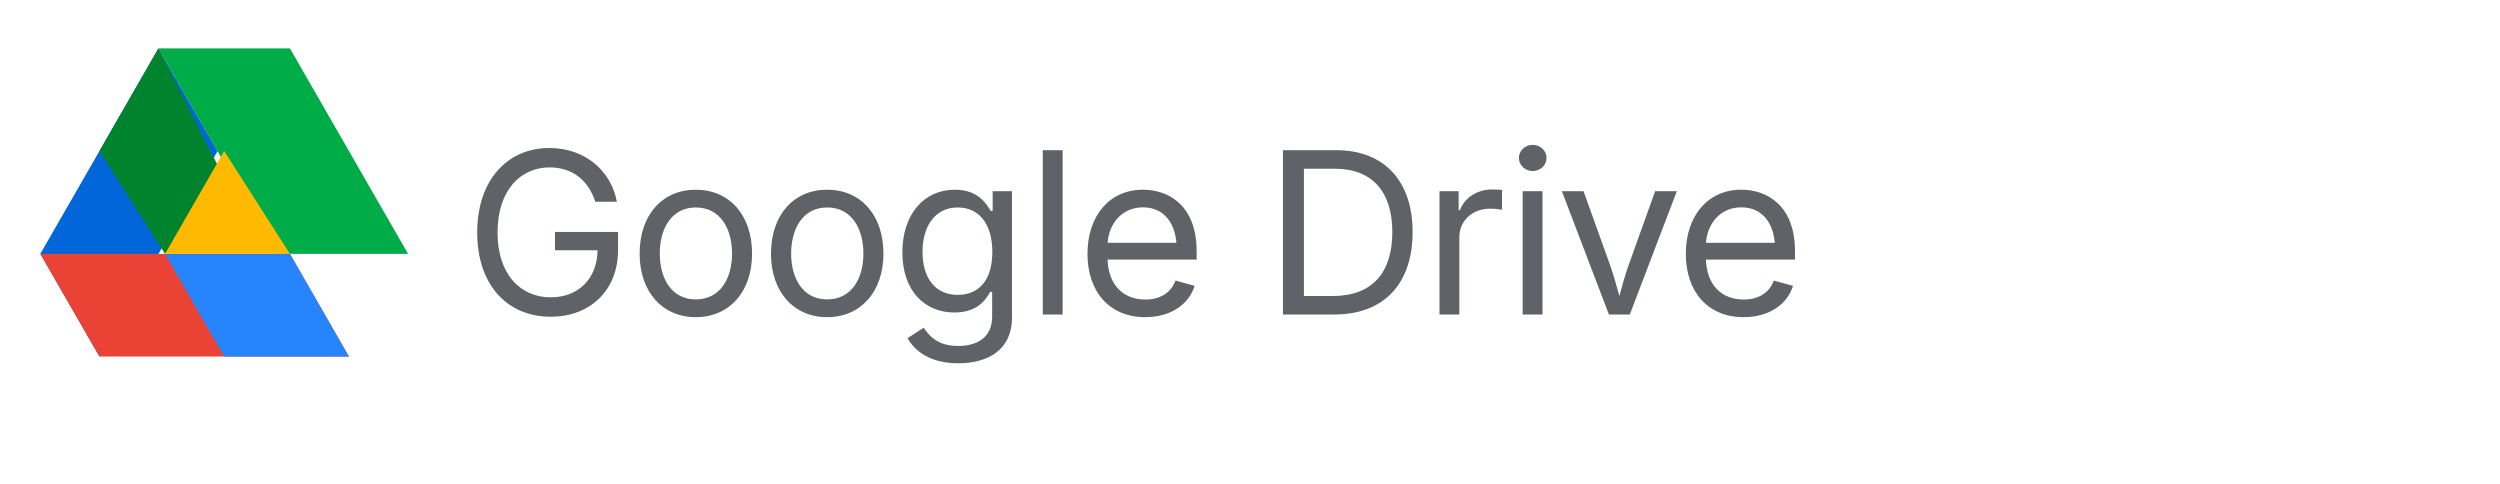
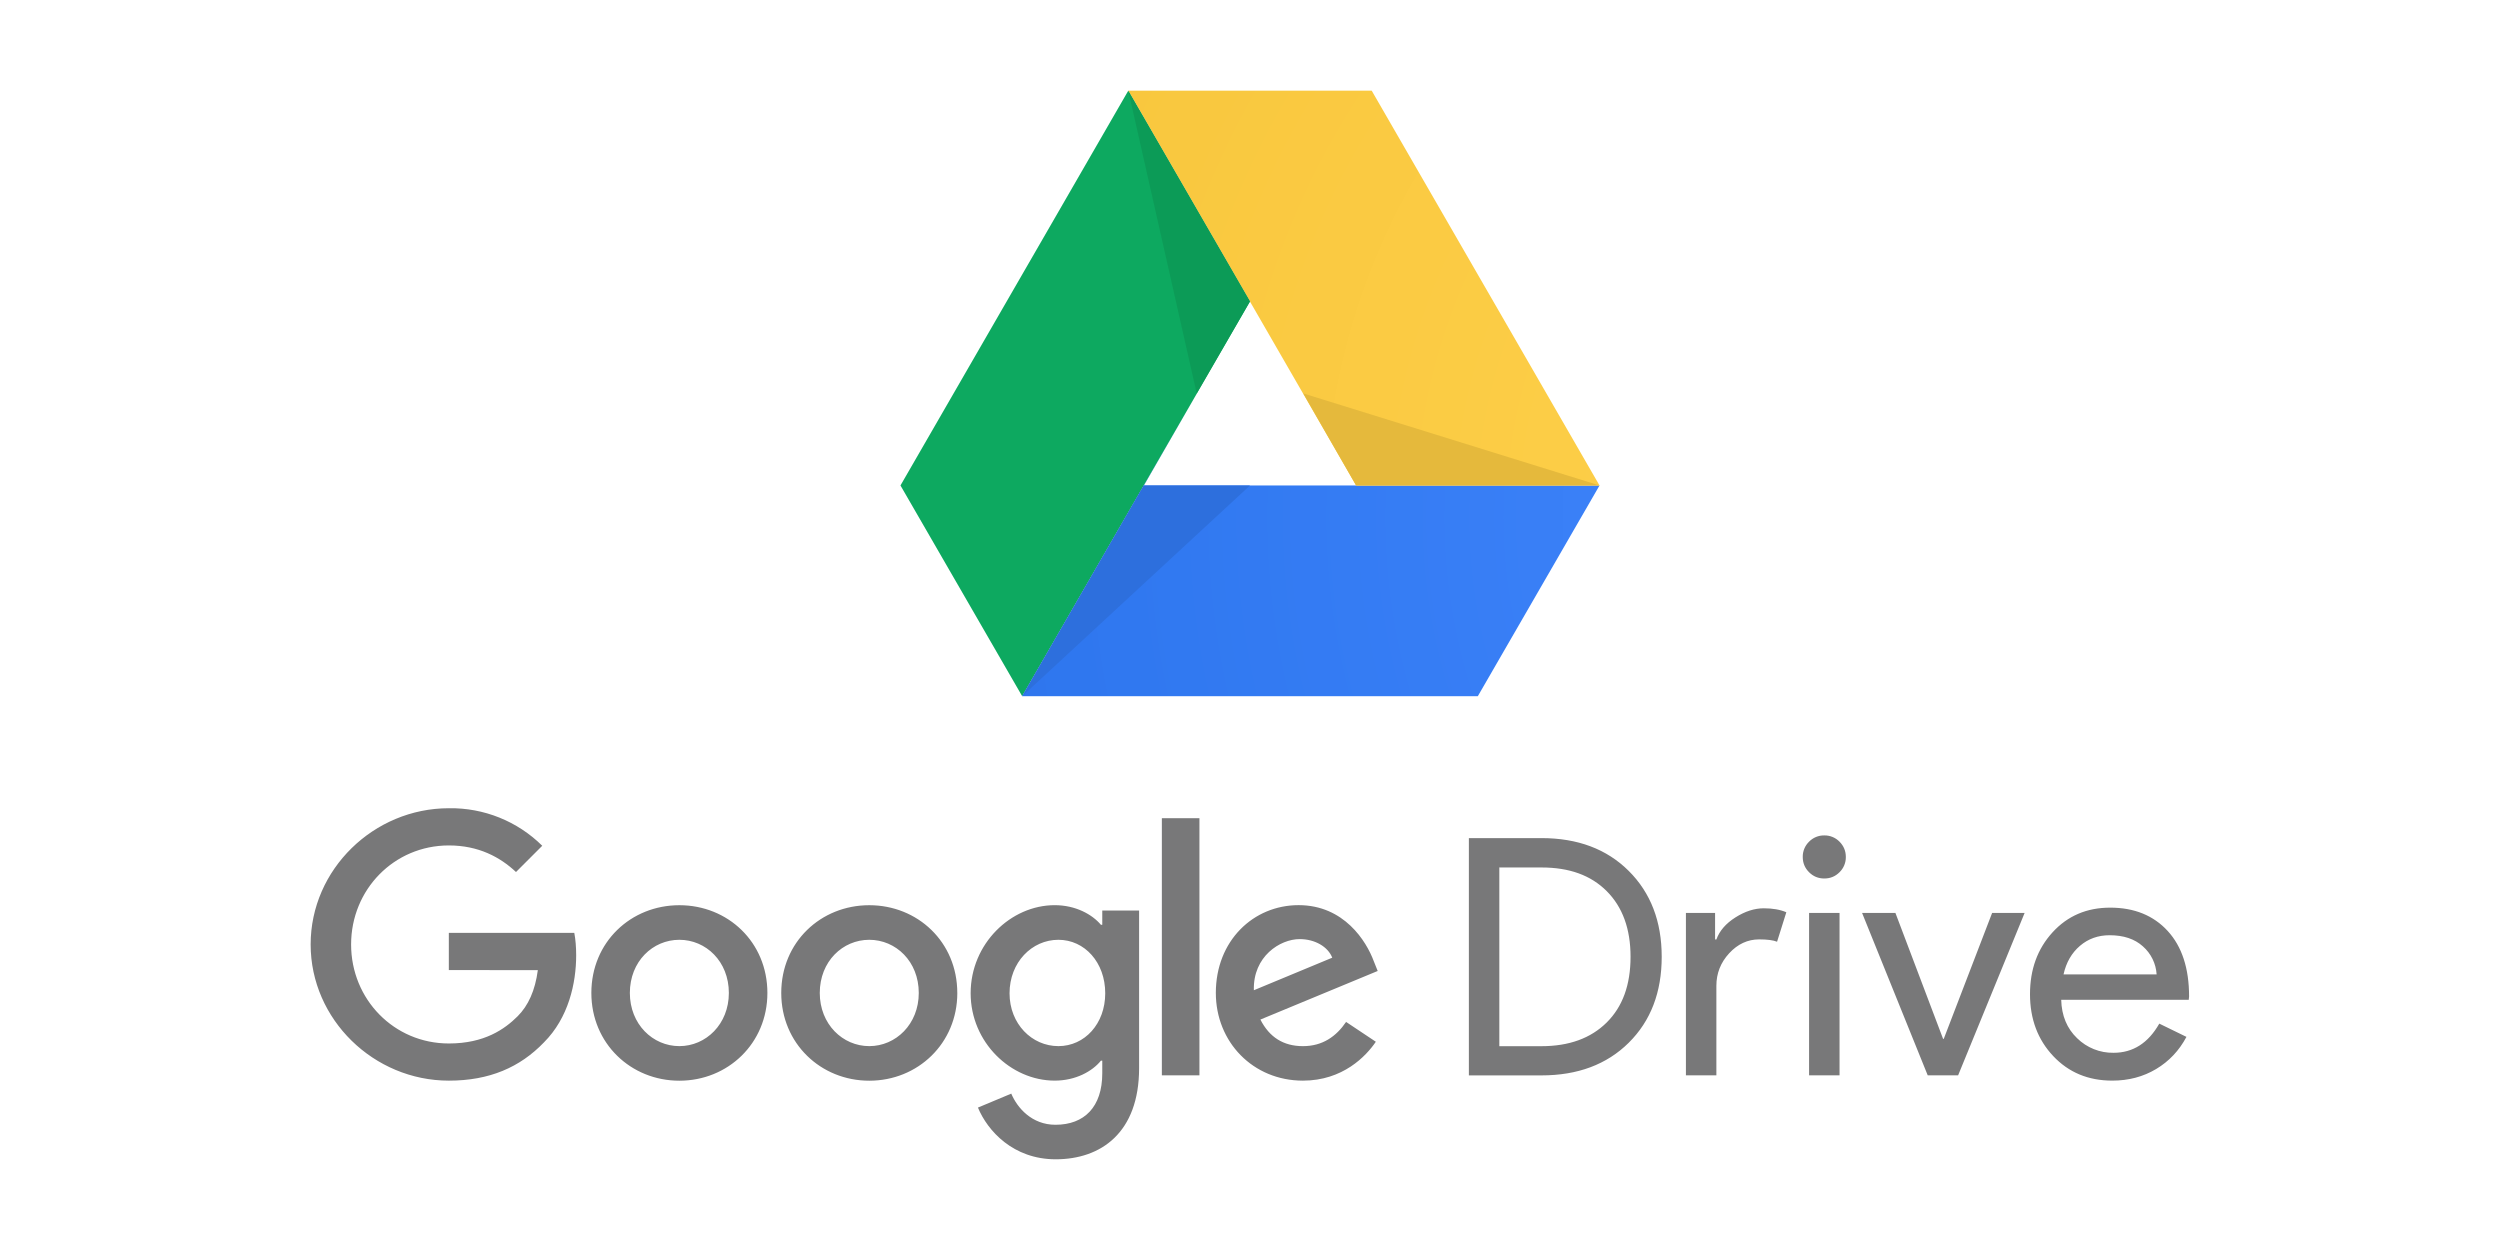
- <svg xmlns="http://www.w3.org/2000/svg" viewBox="0 0 620 120" width="620" height="120">
-   <g transform="translate(10,12) scale(3.8)">
-     <path d="M7.71 0L0 13.41l3.86 6.7L11.57 6.7z" fill="#0066DA" />
-     <path d="M24 13.41L16.29 0H7.71l7.71 13.41z" fill="#00AC47" />
-     <path d="M20.14 20.11H3.86L0 13.41h16.29z" fill="#EA4335" />
-     <path d="M12 8.47L7.71 0 3.86 6.7 8.14 13.41z" fill="#00832D" />
-     <path d="M16.29 13.41l3.85 6.7H12l-3.86-6.7z" fill="#2684FC" />
-     <path d="M16.29 13.41L12 6.7l-3.86 6.71z" fill="#FFBA00" />
+ <svg xmlns="http://www.w3.org/2000/svg" width="120" height="60">
+   <defs>
+     <radialGradient id="A" cx="-254.817" cy="705.837" gradientTransform="matrix(2.827,1.6322,-1.6322,2.827,1967.216,-1760.717)" gradientUnits="userSpaceOnUse" r="82.973">
+       <stop offset="0" stop-color="#ffd24d" />
+       <stop offset="1" stop-color="#f6c338" />
+     </radialGradient>
+     <radialGradient id="B" cx="-254.82" cy="705.836" gradientTransform="matrix(2.827,1.6322,-1.6322,2.827,1967.216,-1760.717)" gradientUnits="userSpaceOnUse" r="82.978">
+       <stop offset="0" stop-color="#4387fd" />
+       <stop offset=".65" stop-color="#3078f0" />
+       <stop offset=".91" stop-color="#2b72ea" />
+       <stop offset="1" stop-color="#286ee6" />
+     </radialGradient>
+   </defs>
+   <g transform="translate(0 -.561)">
+     <path d="M34.985 48.223c0-1.515-1.1-2.552-2.376-2.552s-2.376 1.037-2.376 2.552c0 1.5 1.1 2.552 2.376 2.552s2.376-1.054 2.376-2.552zm1.85 0c0 2.423-1.897 4.212-4.225 4.212s-4.225-1.788-4.225-4.212c0-2.442 1.897-4.212 4.225-4.212s4.225 1.77 4.225 4.212zm7.266 0c0-1.515-1.1-2.552-2.376-2.552s-2.376 1.037-2.376 2.552c0 1.5 1.1 2.552 2.376 2.552s2.376-1.054 2.376-2.552zm1.85 0c0 2.423-1.897 4.212-4.225 4.212S37.5 50.647 37.5 48.223c0-2.442 1.897-4.212 4.225-4.212s4.225 1.77 4.225 4.212zm7.1.015c0-1.483-.99-2.567-2.248-2.567-1.276 0-2.345 1.085-2.345 2.567 0 1.468 1.07 2.537 2.345 2.537 1.26 0 2.248-1.07 2.248-2.537zm1.626-3.973v7.562c0 3.11-1.835 4.38-4.003 4.38-2.042 0-3.27-1.365-3.733-2.482l1.6-.67c.288.686.99 1.495 2.12 1.495 1.388 0 2.248-.857 2.248-2.47v-.606h-.065c-.414.51-1.212.957-2.218.957-2.106 0-4.035-1.835-4.035-4.195 0-2.378 1.93-4.227 4.035-4.227 1.005 0 1.802.446 2.218.942h.065v-.685h1.757zm1.092-4.432h1.804v12.344h-1.804zm4.415 8.26l3.764-1.563c-.207-.526-.83-.892-1.563-.892-.94 0-2.248.83-2.2 2.455zm4.42 1.515l1.436.957c-.464.686-1.58 1.867-3.5 1.867-2.393 0-4.18-1.85-4.18-4.212 0-2.505 1.802-4.212 3.973-4.212 2.186 0 3.255 1.74 3.604 2.68l.192.48-5.63 2.332c.43.845 1.102 1.276 2.042 1.276s1.595-.462 2.074-1.166zm-43.06-2.484V45.34h6.022c.06.312.09.68.09 1.077 0 1.34-.367 3-1.548 4.18-1.15 1.196-2.617 1.835-4.562 1.835-3.604 0-6.635-2.936-6.635-6.538s3.03-6.538 6.635-6.538a6.23 6.23 0 0 1 4.482 1.802l-1.26 1.26c-.765-.718-1.802-1.276-3.223-1.276-2.632 0-4.692 2.12-4.692 4.753s2.06 4.753 4.692 4.753c1.707 0 2.68-.686 3.303-1.308.505-.505.838-1.227.968-2.212zm48.962 5.052V40.79h3.483c1.74 0 3.136.525 4.19 1.575s1.583 2.423 1.583 4.12c0 1.708-.528 3.083-1.583 4.128s-2.452 1.567-4.19 1.567h-3.483zm1.462-9.988v8.59h2.02c1.326 0 2.37-.38 3.133-1.137s1.145-1.8 1.145-3.157c0-1.336-.382-2.386-1.145-3.15S75.322 42.2 73.996 42.2H71.98zm10.418 9.988h-1.462v-7.794h1.4v1.272h.063c.148-.413.453-.766.915-1.058s.915-.437 1.36-.437c.424 0 .785.063 1.082.19l-.445 1.415c-.18-.074-.467-.112-.86-.112-.55 0-1.03.223-1.44.668s-.613.965-.613 1.56v4.295zM88.6 41.695c.005.275-.105.54-.302.732-.202.202-.445.302-.732.302s-.53-.1-.732-.302-.302-.445-.302-.732c-.005-.275.105-.54.302-.732.192-.197.457-.307.732-.302.275-.005.54.105.732.302.2.202.302.445.302.732zm-.302 2.688v7.794h-1.462v-7.794zm5.692 7.793H92.53l-3.15-7.794h1.6l2.288 6.044h.032l2.322-6.044h1.56zm7.396.255c-1.145 0-2.09-.392-2.83-1.177S97.44 49.48 97.44 48.28c0-1.188.36-2.176 1.082-2.967s1.643-1.185 2.768-1.185c1.154 0 2.076.374 2.76 1.12s1.026 1.795 1.026 3.142l-.016.16h-6.122c.02.763.276 1.378.763 1.845a2.44 2.44 0 0 0 1.75.7c.933 0 1.665-.467 2.195-1.4l1.304.636c-.35.658-.835 1.172-1.455 1.543s-1.323.557-2.108.557zm-2.338-5.1h4.47a1.95 1.95 0 0 0-.66-1.346c-.398-.358-.93-.533-1.598-.533-.55 0-1.026.17-1.423.51s-.66.795-.787 1.368z" fill="#787879" />
+     <g transform="matrix(.2414 0 0 .2414 73.37444 69.15899)">
+       <path d="M-100.704-145.738l-24.2-41.9 45.3-78.5 24.2 41.9z" fill="#0da960" />
+       <path d="M-100.704-145.738l24.2-41.9h90.6l-24.2 41.9z" fill="url(#B)" />
+       <path d="M14.096-187.638h-48.4l-45.3-78.5h48.4z" fill="url(#A)" />
+       <path d="M-55.404-187.638h-21.1l10.5-18.3-34.7 60.2z" fill="#2d6fdd" />
+       <path d="M-34.304-187.638h48.4l-58.9-18.3z" fill="#e5b93c" />
+       <path d="M-66.004-205.938l10.6-18.3-24.2-41.9z" fill="#0c9b57" />
+     </g>
  </g>
-   <text x="115" y="78" font-family="'Google Sans', 'Product Sans', 'Inter', system-ui, sans-serif" font-size="56" font-weight="400" fill="#5F6368" letter-spacing="-1">Google Drive</text>
</svg>
